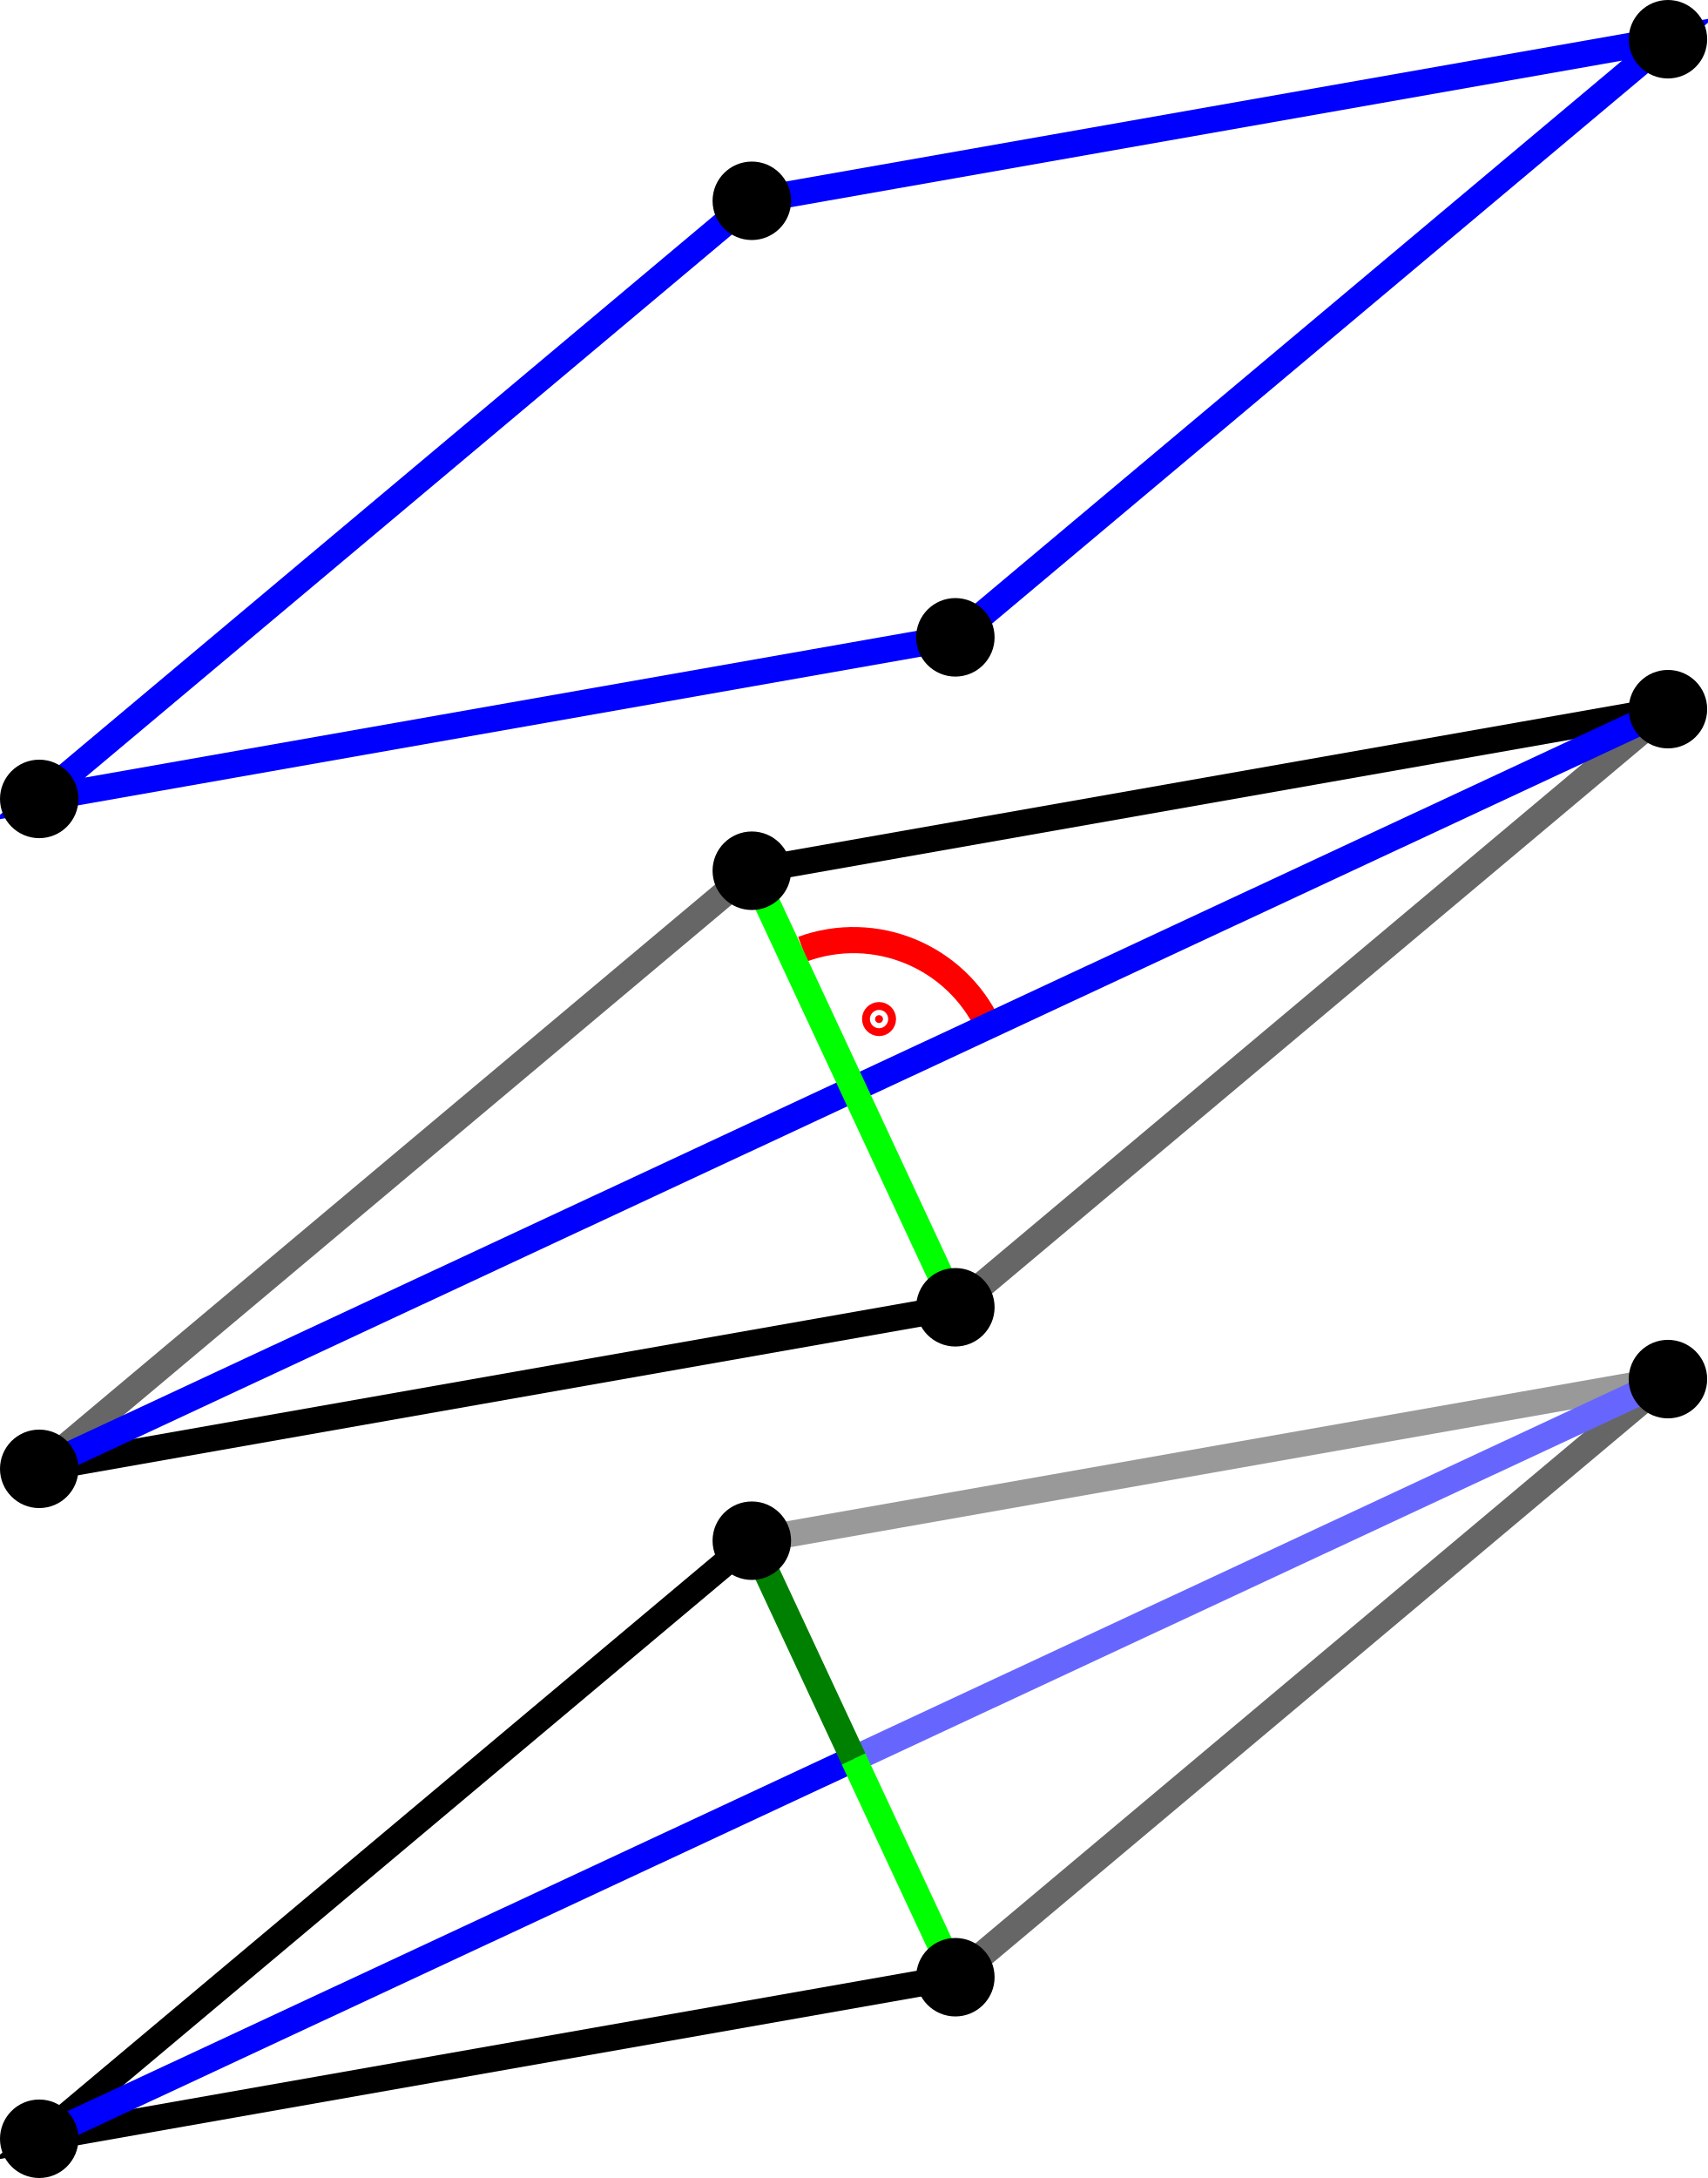
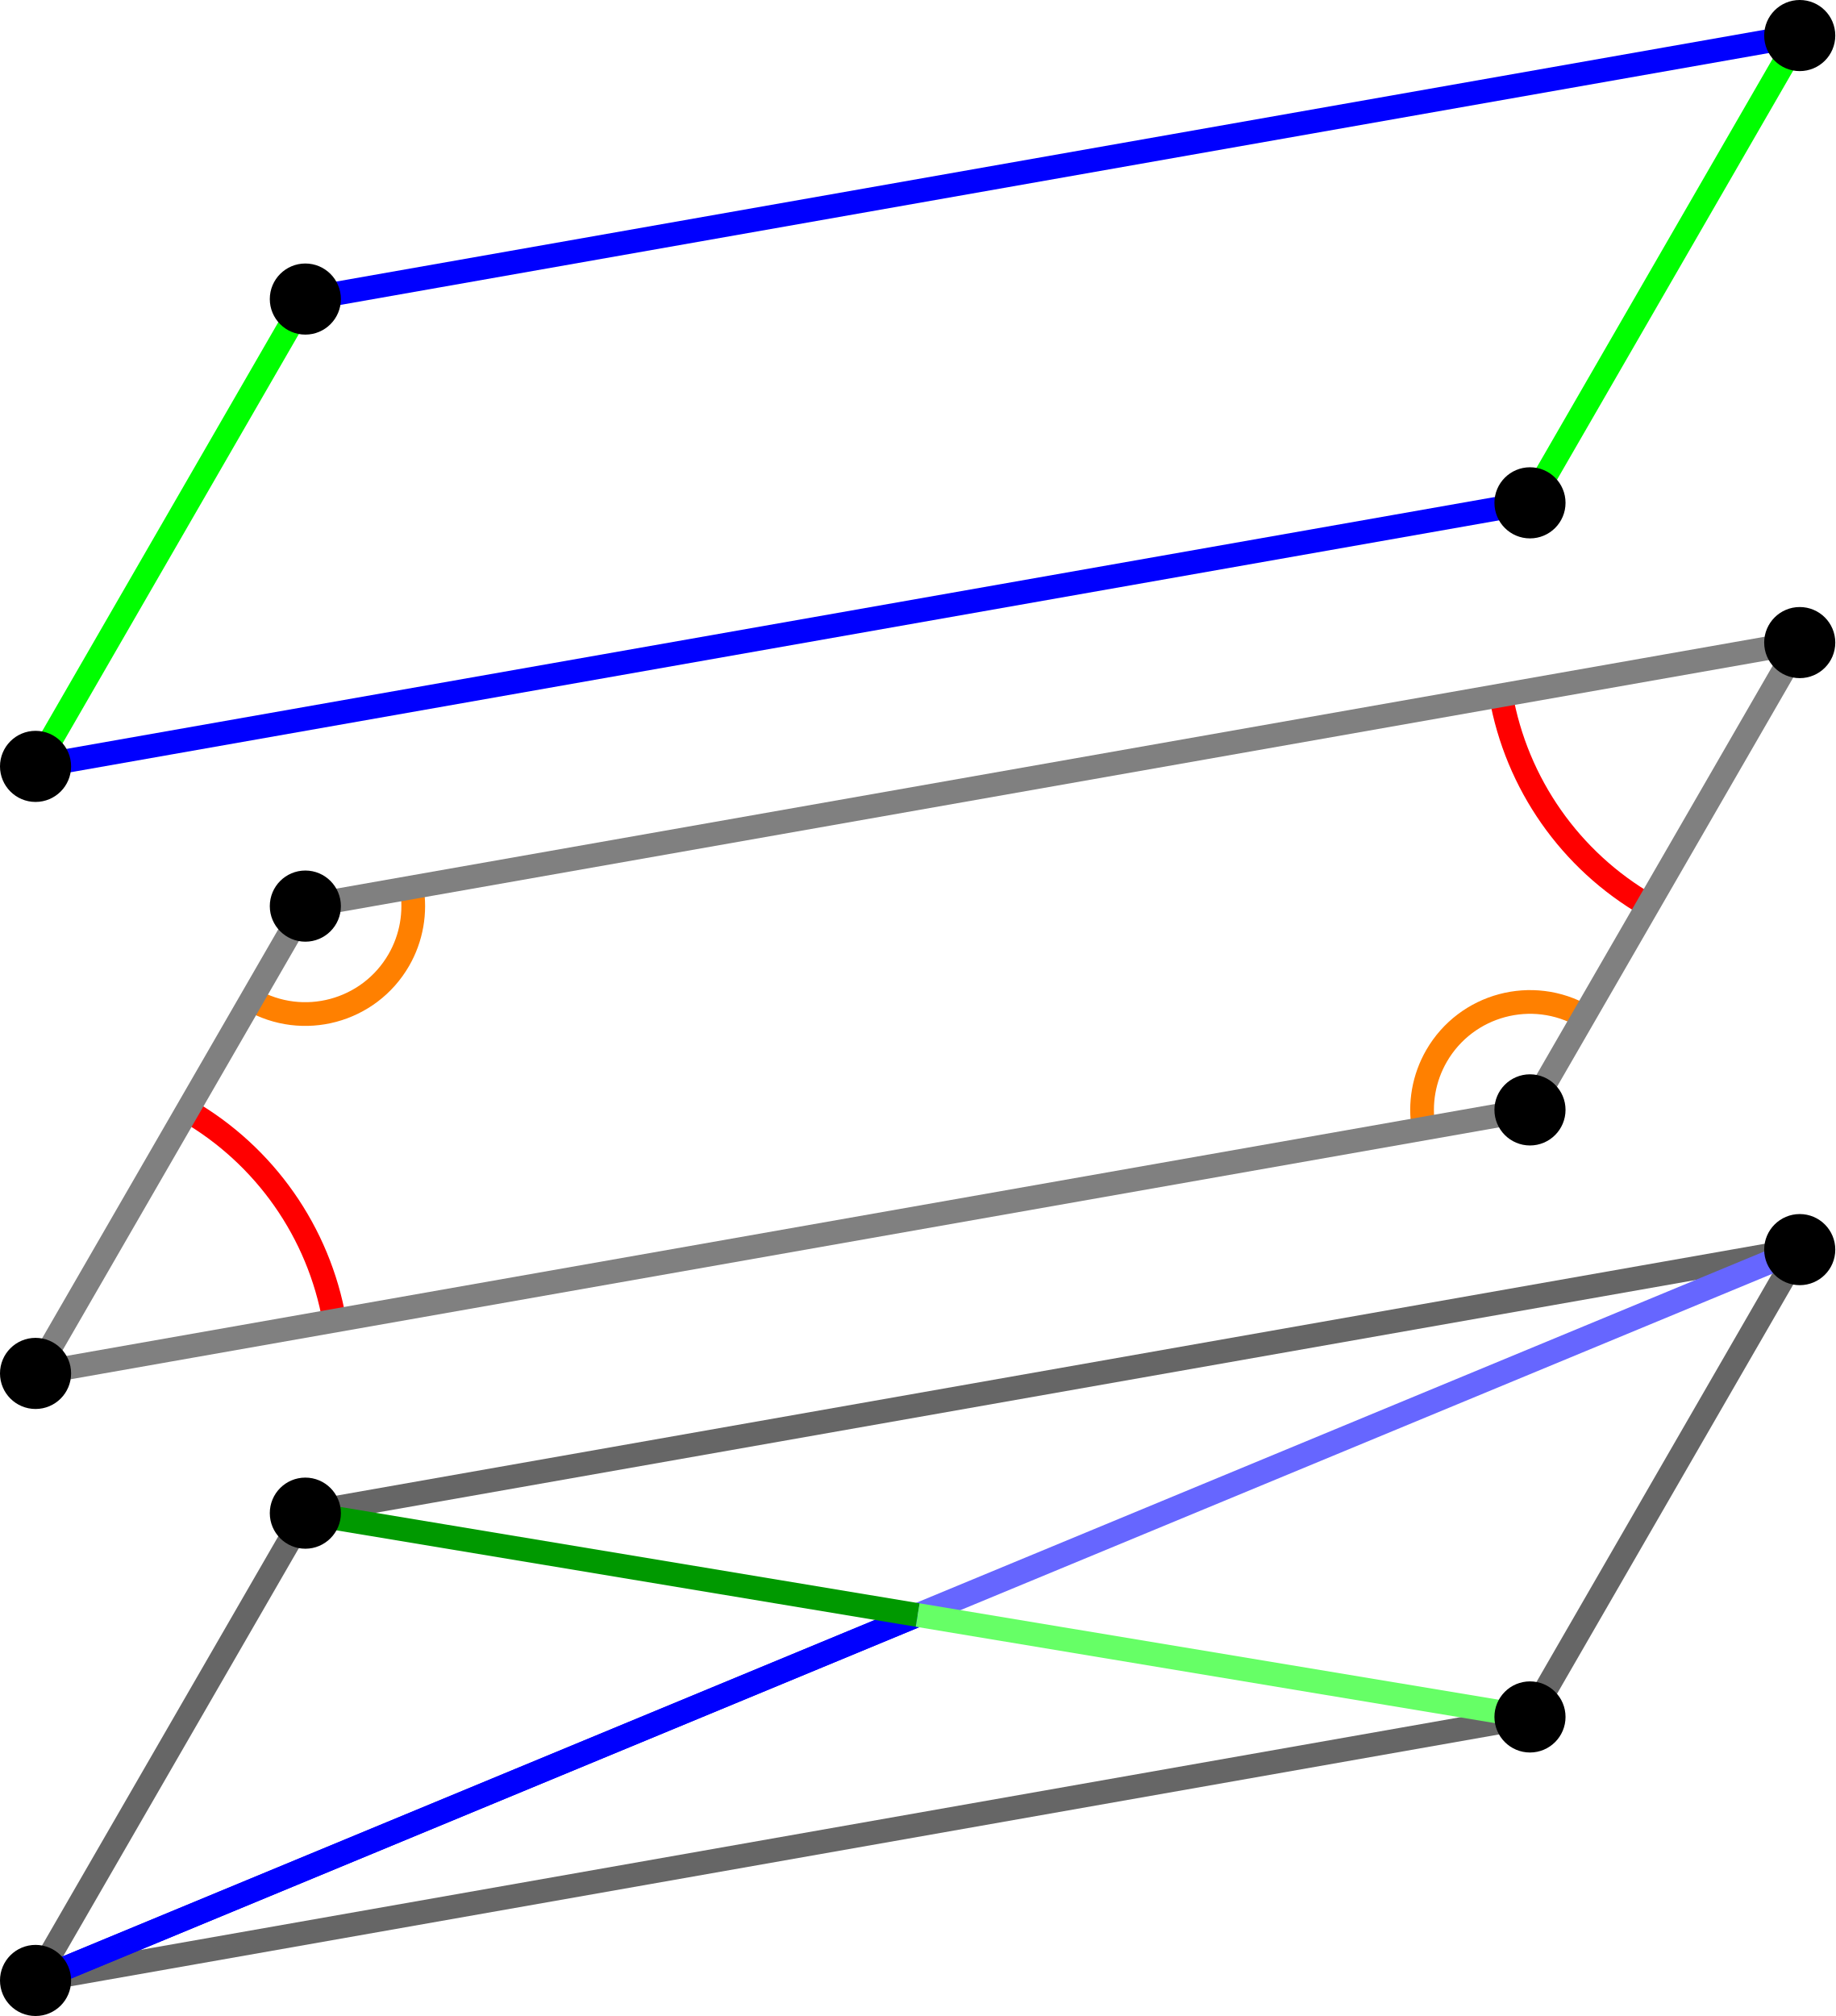
- <svg xmlns="http://www.w3.org/2000/svg" width="130.054pt" height="165.883pt" viewBox="0 0 130.054 165.883" version="1.1">
+ <svg xmlns="http://www.w3.org/2000/svg" width="154.277pt" height="169.453pt" viewBox="0 0 154.277 169.453" version="1.1">
  <g id="surface1">
-     <path style="fill:none;stroke-width:1.993;stroke-linecap:butt;stroke-linejoin:miter;stroke:rgb(0%,0%,100%);stroke-opacity:1;stroke-miterlimit:10;" d="M -0.001 51.023 L 69.792 63.332 L 124.077 108.883 L 54.288 96.578 Z " transform="matrix(1,0,0,-1,2.989,111.871)" />
-     <path style="fill-rule:nonzero;fill:rgb(0%,0%,0%);fill-opacity:1;stroke-width:1.993;stroke-linecap:butt;stroke-linejoin:miter;stroke:rgb(0%,0%,0%);stroke-opacity:1;stroke-miterlimit:10;" d="M 1.991 51.023 C 1.991 52.125 1.101 53.016 -0.001 53.016 C -1.102 53.016 -1.993 52.125 -1.993 51.023 C -1.993 49.926 -1.102 49.031 -0.001 49.031 C 1.101 49.031 1.991 49.926 1.991 51.023 Z " transform="matrix(1,0,0,-1,2.989,111.871)" />
-     <path style="fill-rule:nonzero;fill:rgb(0%,0%,0%);fill-opacity:1;stroke-width:1.993;stroke-linecap:butt;stroke-linejoin:miter;stroke:rgb(0%,0%,0%);stroke-opacity:1;stroke-miterlimit:10;" d="M 71.784 63.332 C 71.784 64.43 70.89 65.324 69.792 65.324 C 68.691 65.324 67.8 64.43 67.8 63.332 C 67.8 62.23 68.691 61.336 69.792 61.336 C 70.89 61.336 71.784 62.23 71.784 63.332 Z " transform="matrix(1,0,0,-1,2.989,111.871)" />
-     <path style="fill-rule:nonzero;fill:rgb(0%,0%,0%);fill-opacity:1;stroke-width:1.993;stroke-linecap:butt;stroke-linejoin:miter;stroke:rgb(0%,0%,0%);stroke-opacity:1;stroke-miterlimit:10;" d="M 126.07 108.883 C 126.07 109.984 125.179 110.875 124.077 110.875 C 122.976 110.875 122.085 109.984 122.085 108.883 C 122.085 107.781 122.976 106.891 124.077 106.891 C 125.179 106.891 126.07 107.781 126.07 108.883 Z " transform="matrix(1,0,0,-1,2.989,111.871)" />
-     <path style="fill-rule:nonzero;fill:rgb(0%,0%,0%);fill-opacity:1;stroke-width:1.993;stroke-linecap:butt;stroke-linejoin:miter;stroke:rgb(0%,0%,0%);stroke-opacity:1;stroke-miterlimit:10;" d="M 56.281 96.578 C 56.281 97.676 55.386 98.57 54.288 98.57 C 53.187 98.57 52.292 97.676 52.292 96.578 C 52.292 95.476 53.187 94.586 54.288 94.586 C 55.386 94.586 56.281 95.476 56.281 96.578 Z " transform="matrix(1,0,0,-1,2.989,111.871)" />
-     <path style="fill:none;stroke-width:1.993;stroke-linecap:butt;stroke-linejoin:miter;stroke:rgb(100%,0%,0%);stroke-opacity:1;stroke-miterlimit:10;" d="M 72.316 33.723 C 69.831 39.047 63.683 41.594 58.159 39.586 " transform="matrix(1,0,0,-1,2.989,111.871)" />
-     <path style="fill-rule:nonzero;fill:rgb(100%,0%,0%);fill-opacity:1;stroke-width:1.993;stroke-linecap:butt;stroke-linejoin:miter;stroke:rgb(100%,0%,0%);stroke-opacity:1;stroke-miterlimit:10;" d="M 64.277 34.258 C 64.277 34.422 64.144 34.555 63.98 34.555 C 63.812 34.555 63.679 34.422 63.679 34.258 C 63.679 34.09 63.812 33.957 63.98 33.957 C 64.144 33.957 64.277 34.09 64.277 34.258 Z " transform="matrix(1,0,0,-1,2.989,111.871)" />
-     <path style="fill:none;stroke-width:1.993;stroke-linecap:butt;stroke-linejoin:miter;stroke:rgb(0%,0%,0%);stroke-opacity:1;stroke-miterlimit:10;" d="M -0.001 -0 L 69.792 12.305 " transform="matrix(1,0,0,-1,2.989,111.871)" />
-     <path style="fill:none;stroke-width:1.993;stroke-linecap:butt;stroke-linejoin:miter;stroke:rgb(0%,0%,0%);stroke-opacity:1;stroke-miterlimit:10;" d="M 54.288 45.555 L 124.077 57.859 " transform="matrix(1,0,0,-1,2.989,111.871)" />
-     <path style="fill:none;stroke-width:1.993;stroke-linecap:butt;stroke-linejoin:miter;stroke:rgb(39.999%,39.999%,39.999%);stroke-opacity:1;stroke-miterlimit:10;" d="M 69.792 12.305 L 124.077 57.859 " transform="matrix(1,0,0,-1,2.989,111.871)" />
-     <path style="fill:none;stroke-width:1.993;stroke-linecap:butt;stroke-linejoin:miter;stroke:rgb(39.999%,39.999%,39.999%);stroke-opacity:1;stroke-miterlimit:10;" d="M -0.001 -0 L 54.288 45.555 " transform="matrix(1,0,0,-1,2.989,111.871)" />
-     <path style="fill:none;stroke-width:1.993;stroke-linecap:butt;stroke-linejoin:miter;stroke:rgb(0%,0%,100%);stroke-opacity:1;stroke-miterlimit:10;" d="M -0.001 -0 L 124.077 57.859 " transform="matrix(1,0,0,-1,2.989,111.871)" />
-     <path style="fill:none;stroke-width:1.993;stroke-linecap:butt;stroke-linejoin:miter;stroke:rgb(0%,100%,0%);stroke-opacity:1;stroke-miterlimit:10;" d="M 54.288 45.555 L 69.792 12.305 " transform="matrix(1,0,0,-1,2.989,111.871)" />
-     <path style="fill-rule:nonzero;fill:rgb(0%,0%,0%);fill-opacity:1;stroke-width:1.993;stroke-linecap:butt;stroke-linejoin:miter;stroke:rgb(0%,0%,0%);stroke-opacity:1;stroke-miterlimit:10;" d="M 1.991 -0 C 1.991 1.101 1.101 1.992 -0.001 1.992 C -1.102 1.992 -1.993 1.101 -1.993 -0 C -1.993 -1.102 -1.102 -1.992 -0.001 -1.992 C 1.101 -1.992 1.991 -1.102 1.991 -0 Z " transform="matrix(1,0,0,-1,2.989,111.871)" />
-     <path style="fill-rule:nonzero;fill:rgb(0%,0%,0%);fill-opacity:1;stroke-width:1.993;stroke-linecap:butt;stroke-linejoin:miter;stroke:rgb(0%,0%,0%);stroke-opacity:1;stroke-miterlimit:10;" d="M 71.784 12.305 C 71.784 13.406 70.89 14.297 69.792 14.297 C 68.691 14.297 67.8 13.406 67.8 12.305 C 67.8 11.207 68.691 10.312 69.792 10.312 C 70.89 10.312 71.784 11.207 71.784 12.305 Z " transform="matrix(1,0,0,-1,2.989,111.871)" />
-     <path style="fill-rule:nonzero;fill:rgb(0%,0%,0%);fill-opacity:1;stroke-width:1.993;stroke-linecap:butt;stroke-linejoin:miter;stroke:rgb(0%,0%,0%);stroke-opacity:1;stroke-miterlimit:10;" d="M 126.07 57.859 C 126.07 58.961 125.179 59.851 124.077 59.851 C 122.976 59.851 122.085 58.961 122.085 57.859 C 122.085 56.758 122.976 55.867 124.077 55.867 C 125.179 55.867 126.07 56.758 126.07 57.859 Z " transform="matrix(1,0,0,-1,2.989,111.871)" />
-     <path style="fill-rule:nonzero;fill:rgb(0%,0%,0%);fill-opacity:1;stroke-width:1.993;stroke-linecap:butt;stroke-linejoin:miter;stroke:rgb(0%,0%,0%);stroke-opacity:1;stroke-miterlimit:10;" d="M 56.281 45.555 C 56.281 46.652 55.386 47.547 54.288 47.547 C 53.187 47.547 52.292 46.652 52.292 45.555 C 52.292 44.453 53.187 43.559 54.288 43.559 C 55.386 43.559 56.281 44.453 56.281 45.555 Z " transform="matrix(1,0,0,-1,2.989,111.871)" />
-     <path style="fill:none;stroke-width:1.993;stroke-linecap:butt;stroke-linejoin:miter;stroke:rgb(0%,0%,0%);stroke-opacity:1;stroke-miterlimit:10;" d="M 54.288 -5.473 L -0.001 -51.024 L 69.792 -38.719 " transform="matrix(1,0,0,-1,2.989,111.871)" />
-     <path style="fill:none;stroke-width:1.993;stroke-linecap:butt;stroke-linejoin:miter;stroke:rgb(39.999%,39.999%,39.999%);stroke-opacity:1;stroke-miterlimit:10;" d="M 69.792 -38.719 L 124.077 6.836 " transform="matrix(1,0,0,-1,2.989,111.871)" />
-     <path style="fill:none;stroke-width:1.993;stroke-linecap:butt;stroke-linejoin:miter;stroke:rgb(59.999%,59.999%,59.999%);stroke-opacity:1;stroke-miterlimit:10;" d="M 124.077 6.836 L 54.288 -5.473 " transform="matrix(1,0,0,-1,2.989,111.871)" />
-     <path style="fill:none;stroke-width:1.993;stroke-linecap:butt;stroke-linejoin:miter;stroke:rgb(0%,0%,100%);stroke-opacity:1;stroke-miterlimit:10;" d="M -0.001 -51.024 L 62.038 -22.094 " transform="matrix(1,0,0,-1,2.989,111.871)" />
-     <path style="fill:none;stroke-width:1.993;stroke-linecap:butt;stroke-linejoin:miter;stroke:rgb(39.999%,39.999%,100%);stroke-opacity:1;stroke-miterlimit:10;" d="M 62.038 -22.094 L 124.077 6.836 " transform="matrix(1,0,0,-1,2.989,111.871)" />
-     <path style="fill:none;stroke-width:1.993;stroke-linecap:butt;stroke-linejoin:miter;stroke:rgb(0%,50%,0%);stroke-opacity:1;stroke-miterlimit:10;" d="M 54.288 -5.473 L 62.038 -22.094 " transform="matrix(1,0,0,-1,2.989,111.871)" />
-     <path style="fill:none;stroke-width:1.993;stroke-linecap:butt;stroke-linejoin:miter;stroke:rgb(0%,100%,0%);stroke-opacity:1;stroke-miterlimit:10;" d="M 62.038 -22.094 L 69.792 -38.719 " transform="matrix(1,0,0,-1,2.989,111.871)" />
-     <path style="fill-rule:nonzero;fill:rgb(0%,0%,0%);fill-opacity:1;stroke-width:1.993;stroke-linecap:butt;stroke-linejoin:miter;stroke:rgb(0%,0%,0%);stroke-opacity:1;stroke-miterlimit:10;" d="M 1.991 -51.024 C 1.991 -49.922 1.101 -49.031 -0.001 -49.031 C -1.102 -49.031 -1.993 -49.922 -1.993 -51.024 C -1.993 -52.125 -1.102 -53.016 -0.001 -53.016 C 1.101 -53.016 1.991 -52.125 1.991 -51.024 Z " transform="matrix(1,0,0,-1,2.989,111.871)" />
-     <path style="fill-rule:nonzero;fill:rgb(0%,0%,0%);fill-opacity:1;stroke-width:1.993;stroke-linecap:butt;stroke-linejoin:miter;stroke:rgb(0%,0%,0%);stroke-opacity:1;stroke-miterlimit:10;" d="M 71.784 -38.719 C 71.784 -37.617 70.89 -36.727 69.792 -36.727 C 68.691 -36.727 67.8 -37.617 67.8 -38.719 C 67.8 -39.82 68.691 -40.711 69.792 -40.711 C 70.89 -40.711 71.784 -39.82 71.784 -38.719 Z " transform="matrix(1,0,0,-1,2.989,111.871)" />
-     <path style="fill-rule:nonzero;fill:rgb(0%,0%,0%);fill-opacity:1;stroke-width:1.993;stroke-linecap:butt;stroke-linejoin:miter;stroke:rgb(0%,0%,0%);stroke-opacity:1;stroke-miterlimit:10;" d="M 126.07 6.836 C 126.07 7.934 125.179 8.828 124.077 8.828 C 122.976 8.828 122.085 7.934 122.085 6.836 C 122.085 5.734 122.976 4.84 124.077 4.84 C 125.179 4.84 126.07 5.734 126.07 6.836 Z " transform="matrix(1,0,0,-1,2.989,111.871)" />
-     <path style="fill-rule:nonzero;fill:rgb(0%,0%,0%);fill-opacity:1;stroke-width:1.993;stroke-linecap:butt;stroke-linejoin:miter;stroke:rgb(0%,0%,0%);stroke-opacity:1;stroke-miterlimit:10;" d="M 56.281 -5.473 C 56.281 -4.371 55.386 -3.481 54.288 -3.481 C 53.187 -3.481 52.292 -4.371 52.292 -5.473 C 52.292 -6.57 53.187 -7.465 54.288 -7.465 C 55.386 -7.465 56.281 -6.57 56.281 -5.473 Z " transform="matrix(1,0,0,-1,2.989,111.871)" />
+     <path style="fill:none;stroke-width:1.993;stroke-linecap:butt;stroke-linejoin:miter;stroke:rgb(0%,0%,100%);stroke-opacity:1;stroke-miterlimit:10;" d="M -0.001 51.023 L 125.624 73.175 " transform="matrix(1,0,0,-1,2.989,115.441)" />
+     <path style="fill:none;stroke-width:1.993;stroke-linecap:butt;stroke-linejoin:miter;stroke:rgb(0%,0%,100%);stroke-opacity:1;stroke-miterlimit:10;" d="M 148.3 112.453 L 22.679 90.304 " transform="matrix(1,0,0,-1,2.989,115.441)" />
+     <path style="fill:none;stroke-width:1.993;stroke-linecap:butt;stroke-linejoin:miter;stroke:rgb(0%,100%,0%);stroke-opacity:1;stroke-miterlimit:10;" d="M 125.624 73.175 L 148.3 112.453 " transform="matrix(1,0,0,-1,2.989,115.441)" />
+     <path style="fill:none;stroke-width:1.993;stroke-linecap:butt;stroke-linejoin:miter;stroke:rgb(0%,100%,0%);stroke-opacity:1;stroke-miterlimit:10;" d="M 22.679 90.304 L -0.001 51.023 " transform="matrix(1,0,0,-1,2.989,115.441)" />
+     <path style="fill-rule:nonzero;fill:rgb(0%,0%,0%);fill-opacity:1;stroke-width:1.993;stroke-linecap:butt;stroke-linejoin:miter;stroke:rgb(0%,0%,0%);stroke-opacity:1;stroke-miterlimit:10;" d="M 1.991 51.023 C 1.991 52.125 1.101 53.015 -0.001 53.015 C -1.102 53.015 -1.993 52.125 -1.993 51.023 C -1.993 49.925 -1.102 49.031 -0.001 49.031 C 1.101 49.031 1.991 49.925 1.991 51.023 Z " transform="matrix(1,0,0,-1,2.989,115.441)" />
+     <path style="fill-rule:nonzero;fill:rgb(0%,0%,0%);fill-opacity:1;stroke-width:1.993;stroke-linecap:butt;stroke-linejoin:miter;stroke:rgb(0%,0%,0%);stroke-opacity:1;stroke-miterlimit:10;" d="M 127.616 73.175 C 127.616 74.277 126.726 75.168 125.624 75.168 C 124.523 75.168 123.632 74.277 123.632 73.175 C 123.632 72.074 124.523 71.183 125.624 71.183 C 126.726 71.183 127.616 72.074 127.616 73.175 Z " transform="matrix(1,0,0,-1,2.989,115.441)" />
+     <path style="fill-rule:nonzero;fill:rgb(0%,0%,0%);fill-opacity:1;stroke-width:1.993;stroke-linecap:butt;stroke-linejoin:miter;stroke:rgb(0%,0%,0%);stroke-opacity:1;stroke-miterlimit:10;" d="M 150.292 112.453 C 150.292 113.554 149.402 114.445 148.3 114.445 C 147.202 114.445 146.308 113.554 146.308 112.453 C 146.308 111.351 147.202 110.461 148.3 110.461 C 149.402 110.461 150.292 111.351 150.292 112.453 Z " transform="matrix(1,0,0,-1,2.989,115.441)" />
+     <path style="fill-rule:nonzero;fill:rgb(0%,0%,0%);fill-opacity:1;stroke-width:1.993;stroke-linecap:butt;stroke-linejoin:miter;stroke:rgb(0%,0%,0%);stroke-opacity:1;stroke-miterlimit:10;" d="M 24.671 90.304 C 24.671 91.402 23.777 92.296 22.679 92.296 C 21.577 92.296 20.687 91.402 20.687 90.304 C 20.687 89.203 21.577 88.312 22.679 88.312 C 23.777 88.312 24.671 89.203 24.671 90.304 Z " transform="matrix(1,0,0,-1,2.989,115.441)" />
+     <path style="fill:none;stroke-width:1.993;stroke-linecap:butt;stroke-linejoin:miter;stroke:rgb(100%,0%,0%);stroke-opacity:1;stroke-miterlimit:10;" d="M 25.124 4.429 C 23.816 11.855 19.284 18.324 12.757 22.093 " transform="matrix(1,0,0,-1,2.989,115.441)" />
+     <path style="fill:none;stroke-width:1.993;stroke-linecap:butt;stroke-linejoin:miter;stroke:rgb(100%,0%,0%);stroke-opacity:1;stroke-miterlimit:10;" d="M 123.179 57 C 124.488 49.574 129.015 43.105 135.546 39.336 " transform="matrix(1,0,0,-1,2.989,115.441)" />
+     <path style="fill:none;stroke-width:1.993;stroke-linecap:butt;stroke-linejoin:miter;stroke:rgb(100%,50%,0%);stroke-opacity:1;stroke-miterlimit:10;" d="M 130.159 30.007 C 125.82 32.511 120.273 31.023 117.769 26.687 C 116.702 24.839 116.32 22.675 116.691 20.574 " transform="matrix(1,0,0,-1,2.989,115.441)" />
+     <path style="fill:none;stroke-width:1.993;stroke-linecap:butt;stroke-linejoin:miter;stroke:rgb(100%,50%,0%);stroke-opacity:1;stroke-miterlimit:10;" d="M 18.144 31.421 C 22.48 28.918 28.031 30.406 30.534 34.742 C 31.601 36.589 31.98 38.754 31.613 40.855 " transform="matrix(1,0,0,-1,2.989,115.441)" />
+     <path style="fill:none;stroke-width:1.993;stroke-linecap:butt;stroke-linejoin:miter;stroke:rgb(50%,50%,50%);stroke-opacity:1;stroke-miterlimit:10;" d="M -0.001 -0 L 125.624 22.152 L 148.3 61.429 L 22.679 39.277 Z " transform="matrix(1,0,0,-1,2.989,115.441)" />
+     <path style="fill-rule:nonzero;fill:rgb(0%,0%,0%);fill-opacity:1;stroke-width:1.993;stroke-linecap:butt;stroke-linejoin:miter;stroke:rgb(0%,0%,0%);stroke-opacity:1;stroke-miterlimit:10;" d="M 1.991 -0 C 1.991 1.101 1.101 1.992 -0.001 1.992 C -1.102 1.992 -1.993 1.101 -1.993 -0 C -1.993 -1.102 -1.102 -1.993 -0.001 -1.993 C 1.101 -1.993 1.991 -1.102 1.991 -0 Z " transform="matrix(1,0,0,-1,2.989,115.441)" />
+     <path style="fill-rule:nonzero;fill:rgb(0%,0%,0%);fill-opacity:1;stroke-width:1.993;stroke-linecap:butt;stroke-linejoin:miter;stroke:rgb(0%,0%,0%);stroke-opacity:1;stroke-miterlimit:10;" d="M 127.616 22.152 C 127.616 23.25 126.726 24.144 125.624 24.144 C 124.523 24.144 123.632 23.25 123.632 22.152 C 123.632 21.05 124.523 20.156 125.624 20.156 C 126.726 20.156 127.616 21.05 127.616 22.152 Z " transform="matrix(1,0,0,-1,2.989,115.441)" />
+     <path style="fill-rule:nonzero;fill:rgb(0%,0%,0%);fill-opacity:1;stroke-width:1.993;stroke-linecap:butt;stroke-linejoin:miter;stroke:rgb(0%,0%,0%);stroke-opacity:1;stroke-miterlimit:10;" d="M 150.292 61.429 C 150.292 62.531 149.402 63.421 148.3 63.421 C 147.202 63.421 146.308 62.531 146.308 61.429 C 146.308 60.328 147.202 59.437 148.3 59.437 C 149.402 59.437 150.292 60.328 150.292 61.429 Z " transform="matrix(1,0,0,-1,2.989,115.441)" />
+     <path style="fill-rule:nonzero;fill:rgb(0%,0%,0%);fill-opacity:1;stroke-width:1.993;stroke-linecap:butt;stroke-linejoin:miter;stroke:rgb(0%,0%,0%);stroke-opacity:1;stroke-miterlimit:10;" d="M 24.671 39.277 C 24.671 40.379 23.777 41.273 22.679 41.273 C 21.577 41.273 20.687 40.379 20.687 39.277 C 20.687 38.179 21.577 37.285 22.679 37.285 C 23.777 37.285 24.671 38.179 24.671 39.277 Z " transform="matrix(1,0,0,-1,2.989,115.441)" />
+     <path style="fill:none;stroke-width:1.993;stroke-linecap:butt;stroke-linejoin:miter;stroke:rgb(39.999%,39.999%,39.999%);stroke-opacity:1;stroke-miterlimit:10;" d="M -0.001 -51.024 L 125.624 -28.875 L 148.3 10.406 L 22.679 -11.746 Z " transform="matrix(1,0,0,-1,2.989,115.441)" />
+     <path style="fill:none;stroke-width:1.993;stroke-linecap:butt;stroke-linejoin:miter;stroke:rgb(0%,0%,100%);stroke-opacity:1;stroke-miterlimit:10;" d="M -0.001 -51.024 L 74.152 -20.309 " transform="matrix(1,0,0,-1,2.989,115.441)" />
+     <path style="fill:none;stroke-width:1.993;stroke-linecap:butt;stroke-linejoin:miter;stroke:rgb(0%,0%,100%);stroke-opacity:1;stroke-miterlimit:10;" d="M -0.001 -51.024 L 74.152 -20.309 " transform="matrix(1,0,0,-1,2.989,115.441)" />
+     <path style="fill:none;stroke-width:1.993;stroke-linecap:butt;stroke-linejoin:miter;stroke:rgb(39.999%,39.999%,100%);stroke-opacity:1;stroke-miterlimit:10;" d="M 74.152 -20.309 L 148.3 10.406 " transform="matrix(1,0,0,-1,2.989,115.441)" />
+     <path style="fill:none;stroke-width:1.993;stroke-linecap:butt;stroke-linejoin:miter;stroke:rgb(0%,59.999%,0%);stroke-opacity:1;stroke-miterlimit:10;" d="M 22.679 -11.746 L 74.152 -20.309 " transform="matrix(1,0,0,-1,2.989,115.441)" />
+     <path style="fill:none;stroke-width:1.993;stroke-linecap:butt;stroke-linejoin:miter;stroke:rgb(39.999%,100%,39.999%);stroke-opacity:1;stroke-miterlimit:10;" d="M 74.152 -20.309 L 125.624 -28.875 " transform="matrix(1,0,0,-1,2.989,115.441)" />
+     <path style="fill-rule:nonzero;fill:rgb(0%,0%,0%);fill-opacity:1;stroke-width:1.993;stroke-linecap:butt;stroke-linejoin:miter;stroke:rgb(0%,0%,0%);stroke-opacity:1;stroke-miterlimit:10;" d="M 1.991 -51.024 C 1.991 -49.922 1.101 -49.032 -0.001 -49.032 C -1.102 -49.032 -1.993 -49.922 -1.993 -51.024 C -1.993 -52.125 -1.102 -53.016 -0.001 -53.016 C 1.101 -53.016 1.991 -52.125 1.991 -51.024 Z " transform="matrix(1,0,0,-1,2.989,115.441)" />
+     <path style="fill-rule:nonzero;fill:rgb(0%,0%,0%);fill-opacity:1;stroke-width:1.993;stroke-linecap:butt;stroke-linejoin:miter;stroke:rgb(0%,0%,0%);stroke-opacity:1;stroke-miterlimit:10;" d="M 127.616 -28.875 C 127.616 -27.774 126.726 -26.883 125.624 -26.883 C 124.523 -26.883 123.632 -27.774 123.632 -28.875 C 123.632 -29.973 124.523 -30.868 125.624 -30.868 C 126.726 -30.868 127.616 -29.973 127.616 -28.875 Z " transform="matrix(1,0,0,-1,2.989,115.441)" />
+     <path style="fill-rule:nonzero;fill:rgb(0%,0%,0%);fill-opacity:1;stroke-width:1.993;stroke-linecap:butt;stroke-linejoin:miter;stroke:rgb(0%,0%,0%);stroke-opacity:1;stroke-miterlimit:10;" d="M 150.292 10.406 C 150.292 11.504 149.402 12.398 148.3 12.398 C 147.202 12.398 146.308 11.504 146.308 10.406 C 146.308 9.304 147.202 8.414 148.3 8.414 C 149.402 8.414 150.292 9.304 150.292 10.406 Z " transform="matrix(1,0,0,-1,2.989,115.441)" />
+     <path style="fill-rule:nonzero;fill:rgb(0%,0%,0%);fill-opacity:1;stroke-width:1.993;stroke-linecap:butt;stroke-linejoin:miter;stroke:rgb(0%,0%,0%);stroke-opacity:1;stroke-miterlimit:10;" d="M 24.671 -11.746 C 24.671 -10.645 23.777 -9.754 22.679 -9.754 C 21.577 -9.754 20.687 -10.645 20.687 -11.746 C 20.687 -12.844 21.577 -13.739 22.679 -13.739 C 23.777 -13.739 24.671 -12.844 24.671 -11.746 Z " transform="matrix(1,0,0,-1,2.989,115.441)" />
  </g>
</svg>
